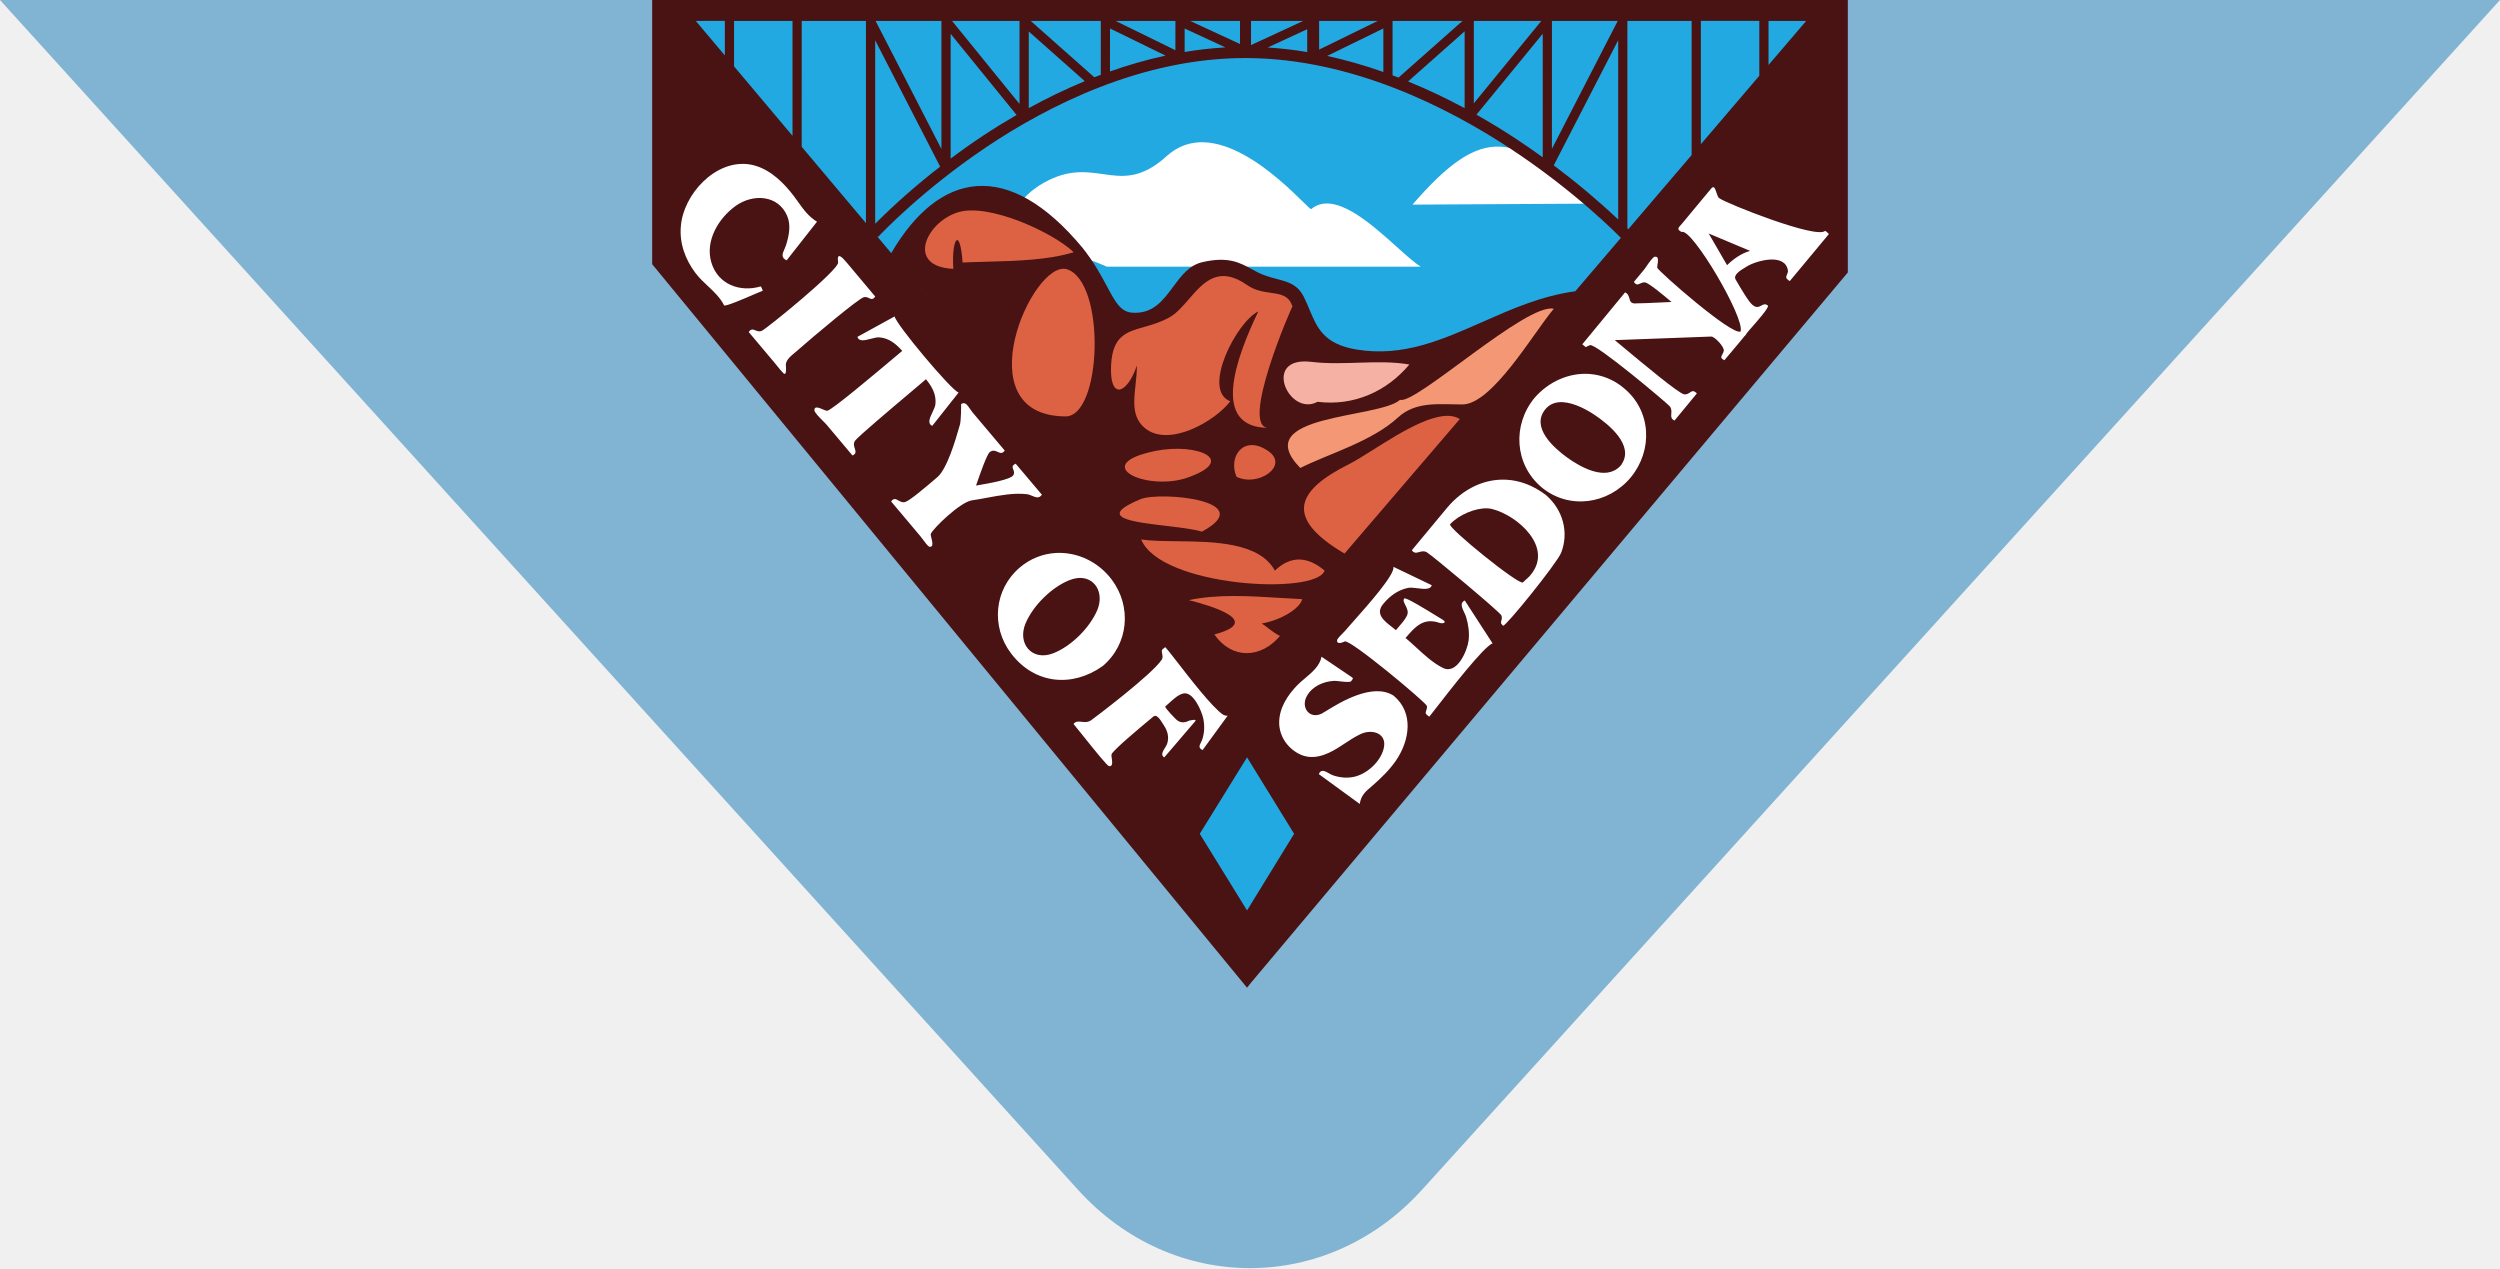
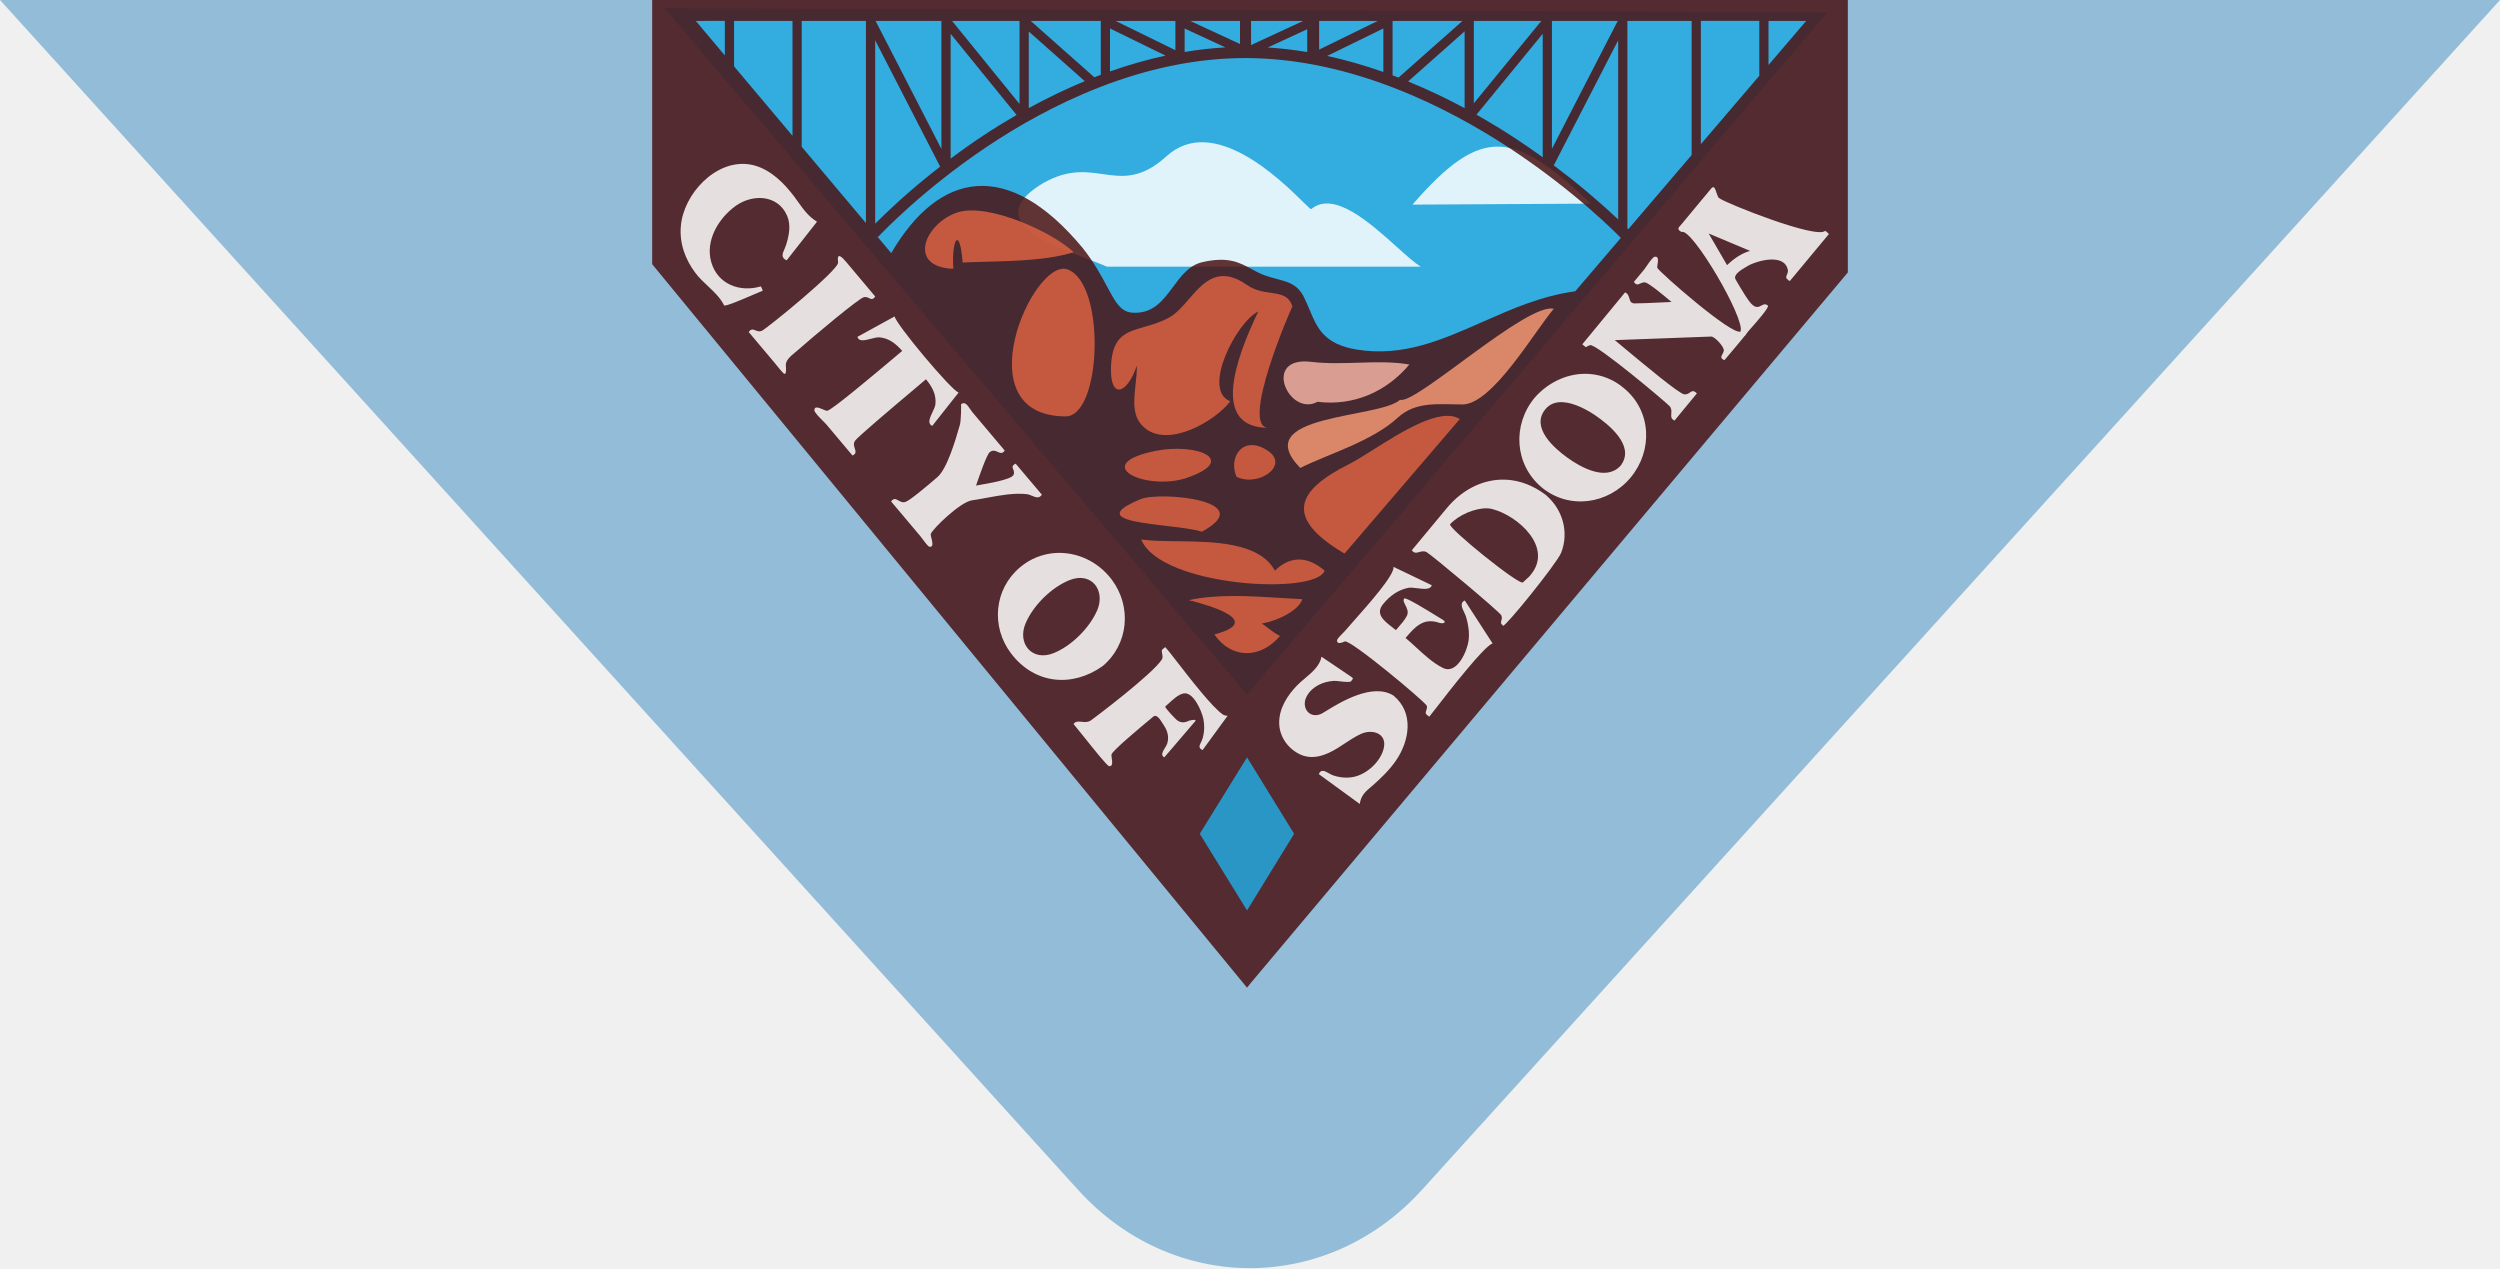
- <svg xmlns="http://www.w3.org/2000/svg" width="138" height="70" viewBox="0 0 138 70" fill="none">
+ <svg xmlns="http://www.w3.org/2000/svg" width="138" height="70" viewBox="0 0 138 70" fill="none" fill-opacity="0.85">
  <path d="M138 0H0L59.51 65.68C64.73 71.441 73.27 71.441 78.49 65.68L138 0Z" fill="#81B3D3" />
  <path d="M36.687 0.457L68.835 38.336L100.855 0.686L36.687 0.457Z" fill="#23A9E1" />
  <path fill-rule="evenodd" clip-rule="evenodd" d="M78.42 14.719H61.1C60.819 14.592 60.438 14.449 60.012 14.29C57.814 13.467 54.411 12.193 57.347 10.252C58.817 9.319 59.872 9.468 60.869 9.61C61.958 9.765 62.979 9.909 64.395 8.622C66.975 6.281 70.67 9.909 71.935 11.152C72.196 11.408 72.354 11.563 72.377 11.543C73.626 10.502 75.631 12.304 77.111 13.635C77.63 14.102 78.085 14.511 78.42 14.719ZM87.83 11.241L77.97 11.295C81.866 6.795 83.617 7.277 87.83 11.241Z" fill="white" />
  <path fill-rule="evenodd" clip-rule="evenodd" d="M36 0.001H69.055L102 0V15.04L69.056 54.245L68.836 54.52L36 14.583V0.001ZM40.011 1.153V3.06L38.407 1.154L40.011 1.153ZM97.622 1.154V3.588L99.702 1.154H97.622ZM48.467 13.081L48.377 12.998L49.196 13.971L49.196 13.972L68.834 37.302L49.196 13.971C51.851 9.429 55.653 8.749 59.743 13.664C60.397 14.482 60.794 15.225 61.112 15.821C61.563 16.665 61.856 17.214 62.498 17.26C63.637 17.341 64.197 16.586 64.754 15.834C65.196 15.238 65.636 14.643 66.363 14.473C67.784 14.139 68.439 14.498 69.082 14.85C69.286 14.962 69.488 15.073 69.714 15.161C69.996 15.271 70.26 15.341 70.504 15.406C71.131 15.572 71.629 15.704 71.977 16.401C72.093 16.633 72.19 16.865 72.285 17.092C72.705 18.097 73.08 18.995 74.879 19.294C77.427 19.718 79.582 18.766 81.823 17.775C83.43 17.064 85.082 16.334 86.956 16.077L89.471 13.132C89.366 13.022 87.004 10.592 83.339 8.182C79.91 5.927 74.611 3.233 68.833 3.205C63.042 3.173 57.817 5.858 54.45 8.117C50.907 10.494 48.635 12.903 48.476 13.072L48.467 13.081ZM97.114 1.153H93.887V7.96L97.114 4.183V1.153ZM89.832 12.61V1.154H93.378V8.558L89.878 12.656C89.863 12.64 89.848 12.625 89.832 12.61ZM89.324 12.115V2.221L85.767 9.129C87.008 10.056 88.196 11.053 89.324 12.115ZM85.159 1.863V8.682C84.696 8.348 84.209 8.009 83.694 7.67C83.03 7.232 82.294 6.778 81.5 6.33L85.159 1.863ZM80.847 5.97V1.73L77.727 4.496C78.792 4.932 79.834 5.424 80.847 5.97ZM81.355 1.154H85.082L81.355 5.704V1.154ZM89.3 1.154H85.667L85.666 8.214L89.3 1.154ZM76.87 1.154H80.73L77.2 4.282C77.135 4.257 77.068 4.233 77.002 4.209C76.957 4.192 76.913 4.176 76.869 4.16V1.154H76.87ZM76.361 3.974V1.571L73.261 3.087C74.312 3.318 75.347 3.614 76.361 3.974ZM72.158 1.613V2.873C71.436 2.752 70.709 2.668 69.979 2.621L72.158 1.613ZM67.64 2.616L65.392 1.574V2.869C66.128 2.746 66.878 2.659 67.64 2.616ZM61.272 1.571L64.337 3.069C63.277 3.298 62.254 3.597 61.271 3.944L61.272 1.571ZM61.578 1.154L64.882 2.771L64.883 1.154H61.578ZM68.448 2.429L65.694 1.154H68.448V2.429ZM71.938 1.154H69.057V2.488L71.938 1.154ZM72.816 1.154H76.056L72.816 2.738V1.154ZM56.895 1.155L60.405 4.265L60.764 4.13V1.155H56.895ZM56.787 1.738L59.88 4.479C58.823 4.919 57.79 5.416 56.787 5.968V1.738ZM56.115 6.346L52.475 1.866V8.756C53.638 7.88 54.854 7.075 56.115 6.346ZM48.31 2.224L51.896 9.198C50.635 10.172 49.438 11.224 48.31 12.349V2.224ZM48.332 1.154L51.966 8.224V1.154H48.332ZM56.278 5.739L52.552 1.154H56.278V5.739ZM40.52 3.664L43.747 7.497V1.154H40.52V3.664ZM44.255 1.154H47.8V12.314L44.254 8.102L44.255 1.154Z" fill="#491213" />
  <path d="M66.227 46.026L68.837 41.806L71.435 46.026L68.837 50.256L66.227 46.026Z" fill="#23A9E1" />
  <path fill-rule="evenodd" clip-rule="evenodd" d="M52.88 11.718C51.097 12.272 49.999 14.73 52.623 14.839H52.624C52.516 13.171 52.99 12.465 53.136 14.491C53.569 14.471 54.018 14.459 54.475 14.447C56.117 14.403 57.855 14.357 59.27 13.923C58.13 12.832 54.575 11.19 52.88 11.718ZM58.793 22.985C53.197 22.939 56.98 14.337 58.884 14.857C61.074 15.553 60.828 23.051 58.793 22.985ZM61.333 20.13C61.223 22.102 62.211 21.799 62.756 20.175V20.174C62.759 20.533 62.72 20.894 62.681 21.247C62.579 22.183 62.484 23.055 63.215 23.644C64.539 24.713 67.08 23.247 67.911 22.152C66.314 21.532 68.259 17.765 69.457 17.191C68.225 19.772 66.805 23.617 70.025 23.617C68.393 23.617 71.327 16.871 71.343 16.925C71.157 16.308 70.694 16.241 70.142 16.162C69.733 16.103 69.275 16.037 68.843 15.735C67.261 14.628 66.434 15.581 65.631 16.507C65.281 16.911 64.935 17.309 64.533 17.53C64.053 17.793 63.583 17.927 63.157 18.048C62.171 18.329 61.421 18.542 61.333 20.13ZM74.218 30.556C70.785 28.536 71.654 27.033 74.448 25.631C74.808 25.45 75.279 25.153 75.806 24.822C77.416 23.807 79.542 22.468 80.581 23.132L74.218 30.556ZM70.674 33.005L70.674 33.005C68.967 32.899 67.18 32.789 65.622 33.128C66.829 33.43 69.773 34.293 67.032 35.022C68.015 36.429 69.61 36.339 70.656 35.104C70.4 34.978 70.215 34.835 70.031 34.693L70.031 34.693C69.91 34.599 69.789 34.505 69.649 34.418C70.734 34.222 71.749 33.596 71.884 33.073C71.488 33.055 71.084 33.03 70.674 33.005ZM70.373 31.499C71.242 30.659 72.186 30.703 73.119 31.499H73.118C72.644 32.881 64.059 32.393 62.994 29.779C63.518 29.858 64.201 29.866 64.943 29.875C67.002 29.899 69.517 29.928 70.373 31.499ZM66.345 29.348C65.894 29.208 65.136 29.119 64.367 29.028C62.466 28.804 60.499 28.572 62.957 27.554C64.022 27.113 69.55 27.617 66.345 29.348ZM68.257 26.318C67.78 25.241 68.622 23.958 69.997 24.89C71.196 25.703 69.445 26.907 68.257 26.318ZM65.421 26.409C63.156 27.088 60.148 25.625 63.791 24.889C66.052 24.433 68.457 25.395 65.421 26.409Z" fill="#DC6243" />
  <path d="M71.774 25.832C68.866 22.845 76.116 23.12 77.284 22.069C78.134 22.353 84.274 16.692 85.769 17.044C84.695 18.304 82.381 22.326 80.722 22.326C79.447 22.326 78.157 22.136 77.17 23.044C75.726 24.374 73.333 25.05 71.774 25.832Z" fill="#F49774" />
  <path d="M72.727 22.18C71.135 23.036 69.629 19.644 72.378 19.974C74.204 20.194 76.054 19.82 77.798 20.121C76.547 21.608 74.742 22.427 72.727 22.18Z" fill="#F4B1A4" />
  <path fill-rule="evenodd" clip-rule="evenodd" d="M39.265 14.483C39.626 15.702 40.849 16.149 41.996 15.809C42.032 15.849 42.055 15.912 42.076 15.97L42.076 15.97C42.086 15.997 42.096 16.023 42.106 16.046C42.006 16.084 41.822 16.164 41.602 16.259L41.602 16.259L41.602 16.259L41.602 16.259L41.602 16.259C40.99 16.523 40.098 16.907 39.973 16.861C39.756 16.428 39.415 16.109 39.071 15.787C38.832 15.563 38.592 15.338 38.392 15.073C37.826 14.325 37.495 13.422 37.584 12.476C37.726 10.731 39.482 8.807 41.346 9.071C42.266 9.204 43.034 9.858 43.606 10.554C43.769 10.743 43.91 10.942 44.049 11.138C44.346 11.554 44.634 11.959 45.099 12.238C44.541 12.95 43.983 13.66 43.423 14.371C43.093 14.225 43.193 13.997 43.303 13.748C43.334 13.678 43.365 13.607 43.388 13.535C43.551 13.018 43.673 12.43 43.449 11.91C42.939 10.736 41.544 10.696 40.609 11.366C39.663 12.044 38.912 13.292 39.265 14.483ZM47.69 16.404C47.807 16.379 47.895 16.421 47.974 16.458C48.089 16.512 48.183 16.557 48.312 16.368L46.722 14.474C46.481 14.187 46.176 13.879 46.263 14.486C46.321 14.895 42.294 18.163 42.048 18.264C41.913 18.32 41.803 18.276 41.702 18.236C41.571 18.184 41.457 18.139 41.328 18.327C41.529 18.566 41.729 18.804 41.93 19.043L41.93 19.043L41.932 19.045L41.932 19.046L41.933 19.047L41.933 19.047L41.933 19.047L41.933 19.047L41.934 19.047L41.934 19.047L41.934 19.047L41.934 19.048L41.934 19.048L41.934 19.048L41.934 19.048L41.935 19.049L41.935 19.049L41.935 19.049C42.207 19.373 42.479 19.697 42.752 20.02C42.803 20.081 42.854 20.144 42.904 20.207C43.011 20.34 43.118 20.474 43.237 20.593C43.426 20.782 43.39 20.325 43.382 20.227L43.382 20.227L43.382 20.227C43.381 20.211 43.381 20.205 43.382 20.213C43.329 19.917 43.641 19.66 43.86 19.48L43.86 19.48C43.888 19.457 43.913 19.436 43.937 19.416C44.941 18.532 47.442 16.437 47.69 16.404ZM51.113 20.935C51.446 21.336 51.691 21.769 51.636 22.309C51.623 22.437 51.548 22.594 51.473 22.754C51.327 23.063 51.176 23.38 51.461 23.507L52.916 21.667C52.526 21.569 49.434 17.871 49.384 17.466L47.333 18.592C47.403 18.875 47.746 18.786 48.076 18.7C48.246 18.656 48.413 18.613 48.536 18.622C49.074 18.66 49.462 18.985 49.804 19.369C49.699 19.458 49.579 19.558 49.448 19.668L49.444 19.672L49.443 19.672L49.443 19.672L49.443 19.672C48.185 20.73 45.926 22.631 45.666 22.674C45.618 22.682 45.526 22.642 45.422 22.598C45.212 22.508 44.957 22.4 44.952 22.637C44.949 22.762 45.251 23.061 45.452 23.26L45.452 23.26L45.452 23.26C45.524 23.331 45.583 23.39 45.611 23.423L47.058 25.145C47.278 25.045 47.235 24.912 47.185 24.757C47.144 24.63 47.098 24.488 47.191 24.338C47.31 24.145 49.246 22.512 50.409 21.531L50.409 21.53L50.409 21.53L50.41 21.53C50.711 21.276 50.961 21.065 51.113 20.935ZM64.962 36.516L64.962 36.516L64.961 36.515C64.767 36.264 64.617 36.07 64.539 35.977L64.326 35.724C64.319 35.714 64.141 35.869 64.166 35.848C64.113 35.893 64.13 35.98 64.149 36.078C64.171 36.187 64.195 36.31 64.132 36.408C63.617 37.214 60.394 39.644 60.227 39.76C60.053 39.881 59.871 39.861 59.705 39.843C59.528 39.824 59.369 39.806 59.26 39.966C59.399 40.131 59.615 40.402 59.855 40.701L59.855 40.701C60.419 41.407 61.111 42.273 61.22 42.291C61.437 42.326 61.398 42.054 61.368 41.846C61.355 41.756 61.344 41.678 61.356 41.642C61.431 41.416 62.875 40.212 63.542 39.657L63.66 39.558C63.846 39.402 64.039 39.712 64.173 39.926L64.173 39.926C64.196 39.963 64.218 39.998 64.237 40.026C64.449 40.341 64.544 40.676 64.43 41.045C64.408 41.116 64.358 41.198 64.306 41.282C64.184 41.48 64.055 41.691 64.268 41.807C64.439 41.607 64.742 41.254 65.046 40.9L65.052 40.892L65.055 40.888L65.06 40.883C65.466 40.409 65.871 39.936 65.964 39.827C66.085 39.687 65.828 39.741 65.71 39.766L65.71 39.766L65.71 39.766C65.668 39.775 65.644 39.78 65.66 39.771C65.42 39.895 65.194 39.924 64.97 39.753C64.907 39.706 64.263 39.051 64.327 38.996C64.392 38.941 64.462 38.877 64.533 38.811C64.769 38.595 65.034 38.35 65.311 38.282C65.871 38.144 66.338 39.266 66.421 39.664C66.499 40.039 66.488 40.434 66.371 40.8C66.351 40.863 66.321 40.923 66.293 40.98C66.208 41.149 66.137 41.29 66.383 41.404L67.766 39.508C67.676 39.513 67.586 39.491 67.508 39.445C66.924 39.055 65.657 37.416 64.962 36.516ZM56.304 31.317C56.859 30.845 57.553 30.566 58.281 30.524C59.439 30.458 60.613 30.988 61.371 31.998C62.483 33.482 62.301 35.559 60.871 36.764C59.186 37.965 57.104 37.772 55.812 36.07C54.688 34.592 54.874 32.52 56.304 31.317ZM59.471 31.91C60.42 31.802 60.974 32.709 60.57 33.678C60.15 34.658 59.14 35.667 58.146 36.058C56.966 36.523 56.135 35.521 56.615 34.401C57.037 33.417 58.045 32.418 59.041 32.021C59.191 31.962 59.335 31.926 59.471 31.911V31.91ZM56.974 27.371C56.882 27.332 56.785 27.292 56.688 27.28V27.279C55.992 27.196 55.209 27.341 54.471 27.478H54.471L54.471 27.478C54.188 27.531 53.911 27.582 53.649 27.619C53.002 27.71 51.477 29.195 51.379 29.475C51.368 29.514 51.39 29.602 51.414 29.702C51.469 29.929 51.539 30.223 51.305 30.181C51.226 30.166 51.036 29.908 50.909 29.736L50.909 29.736L50.909 29.736C50.865 29.676 50.828 29.626 50.807 29.601L49.19 27.681C49.333 27.478 49.454 27.547 49.594 27.627C49.705 27.69 49.827 27.76 49.982 27.706C50.248 27.613 51.16 26.835 51.592 26.468L51.592 26.467L51.594 26.465C51.651 26.417 51.7 26.375 51.737 26.344C52.291 25.878 52.778 24.171 52.937 23.613C52.962 23.524 52.979 23.464 52.987 23.443C53.048 23.273 53.069 22.298 53.045 22.318C53.256 22.144 53.4 22.358 53.546 22.573C53.59 22.639 53.635 22.704 53.681 22.759L55.461 24.871C55.329 25.061 55.207 25.005 55.072 24.944C54.943 24.885 54.802 24.821 54.629 24.963C54.47 25.094 54.089 26.192 53.916 26.69L53.877 26.803C53.915 26.796 53.964 26.788 54.02 26.778L54.02 26.778C54.553 26.688 55.796 26.476 55.939 26.225C56.006 26.107 55.967 26.005 55.932 25.915C55.885 25.795 55.846 25.694 56.065 25.595L57.512 27.307C57.36 27.532 57.175 27.454 56.974 27.371ZM80.927 34.049C81.051 34.47 81.121 34.914 81.067 35.354C80.997 35.92 80.431 37.252 79.656 36.873C79.122 36.611 78.634 36.163 78.168 35.734C77.971 35.553 77.778 35.375 77.586 35.216C78.106 34.608 78.564 34.081 79.439 34.376C79.679 34.456 79.885 34.352 79.633 34.206C79.583 34.177 79.479 34.113 79.343 34.029C78.762 33.671 77.593 32.95 77.516 33.037C77.436 33.129 77.5 33.254 77.574 33.4C77.664 33.575 77.768 33.78 77.659 33.994C77.544 34.219 77.369 34.42 77.199 34.615C77.15 34.672 77.101 34.728 77.054 34.784C76.986 34.726 76.911 34.668 76.834 34.609L76.834 34.609L76.834 34.609C76.387 34.262 75.888 33.876 76.369 33.32C76.721 32.892 77.18 32.56 77.73 32.45C77.859 32.424 78.046 32.447 78.237 32.471C78.591 32.515 78.963 32.562 79.032 32.304C78.609 32.1 78.186 31.897 77.763 31.694C77.481 31.559 77.199 31.424 76.917 31.288C77.009 31.706 75.552 33.347 74.711 34.294C74.505 34.526 74.336 34.716 74.236 34.836C74.217 34.859 74.178 34.897 74.132 34.943C74.001 35.072 73.808 35.263 73.805 35.353C73.8 35.605 74.135 35.451 74.216 35.414L74.216 35.414C74.224 35.41 74.23 35.408 74.232 35.407C74.547 35.291 78.656 38.724 78.758 38.959C78.789 39.045 78.758 39.133 78.731 39.213C78.7 39.302 78.673 39.38 78.738 39.434C78.738 39.434 78.738 39.434 78.738 39.434L78.741 39.437C78.762 39.456 78.888 39.572 78.903 39.554C78.945 39.503 79.056 39.36 79.213 39.157L79.213 39.157L79.214 39.157C79.996 38.147 81.932 35.648 82.392 35.518C81.875 34.73 81.363 33.94 80.855 33.146C80.568 33.272 80.704 33.554 80.825 33.809C80.866 33.895 80.906 33.977 80.927 34.049ZM73.211 39.241C73.932 38.795 75.773 37.656 76.927 38.401C78.059 39.343 77.812 40.881 77.059 41.981C76.698 42.506 76.242 42.945 75.765 43.364L75.734 43.39C75.384 43.684 75.125 43.9 75.059 44.379L72.799 42.732C72.912 42.437 73.137 42.563 73.36 42.688C73.442 42.734 73.523 42.78 73.598 42.804C73.989 42.933 74.414 42.969 74.814 42.863C75.498 42.681 76.191 42.04 76.374 41.344C76.602 40.479 75.753 40.217 75.107 40.52C74.796 40.666 74.499 40.861 74.207 41.054C74.09 41.131 73.974 41.207 73.858 41.28C73.205 41.687 72.437 41.995 71.7 41.611C71.052 41.275 70.611 40.621 70.611 39.885C70.611 39.088 71.064 38.39 71.598 37.835C71.722 37.706 71.872 37.58 72.027 37.45C72.43 37.11 72.863 36.745 72.946 36.25C73.501 36.626 74.056 37.001 74.613 37.376C74.705 37.439 74.689 37.46 74.638 37.526L74.638 37.526C74.623 37.546 74.605 37.569 74.585 37.6C74.538 37.674 74.215 37.638 73.951 37.608L73.951 37.608C73.817 37.593 73.699 37.58 73.639 37.583C73.043 37.619 72.443 37.88 72.139 38.42C71.789 39.042 72.276 39.714 72.951 39.395C73 39.371 73.09 39.316 73.211 39.241ZM94.544 10.336C94.509 10.352 94.479 10.377 94.456 10.408L93.666 11.358L92.852 12.34C92.824 12.374 92.796 12.405 92.769 12.434L92.769 12.434C92.638 12.577 92.557 12.665 92.827 12.807C93.37 12.535 96.345 17.575 96.079 18.299C95.609 18.543 91.589 15.016 91.481 14.783C91.472 14.756 91.482 14.691 91.494 14.613C91.525 14.416 91.57 14.135 91.345 14.17C91.235 14.187 91.022 14.499 90.881 14.706L90.881 14.706L90.881 14.706L90.881 14.706C90.832 14.778 90.791 14.838 90.767 14.867L90.19 15.562C90.321 15.753 90.416 15.708 90.535 15.652C90.613 15.615 90.7 15.574 90.813 15.59C91.041 15.636 91.857 16.323 92.19 16.604L92.191 16.604L92.191 16.604L92.191 16.604L92.269 16.67C92.112 16.676 91.867 16.687 91.603 16.699C91.074 16.724 90.472 16.752 90.364 16.744C90.028 16.786 89.987 16.638 89.941 16.472C89.906 16.348 89.868 16.213 89.704 16.139L88.226 17.934L87.366 18.977C87.362 18.982 87.358 18.986 87.355 18.989C87.348 18.998 87.344 19.003 87.344 19.006C87.345 19.01 87.349 19.013 87.359 19.02C87.368 19.026 87.38 19.035 87.397 19.049C87.427 19.074 87.45 19.094 87.468 19.109C87.508 19.144 87.524 19.158 87.541 19.158C87.552 19.158 87.564 19.151 87.583 19.139C87.614 19.12 87.665 19.089 87.767 19.053C88.095 18.938 92.023 22.253 92.165 22.422C92.277 22.555 92.266 22.699 92.256 22.83C92.244 22.987 92.233 23.128 92.433 23.215L93.601 21.797C93.614 21.782 93.625 21.77 93.634 21.76C93.669 21.724 93.675 21.717 93.614 21.667C93.461 21.541 93.383 21.596 93.286 21.665C93.207 21.72 93.117 21.784 92.964 21.767C92.665 21.718 90.746 20.118 89.605 19.165L89.603 19.164L89.599 19.16L89.597 19.159L89.591 19.154C89.419 19.01 89.264 18.881 89.136 18.775L94.458 18.578C94.653 18.571 95.198 19.159 95.153 19.368C95.137 19.443 95.103 19.506 95.072 19.561C95.003 19.687 94.954 19.776 95.187 19.883C95.31 19.735 95.437 19.587 95.563 19.438L95.563 19.438L95.563 19.438L95.563 19.438L95.563 19.438L95.563 19.438C95.755 19.212 95.948 18.986 96.132 18.758L96.28 18.574C96.338 18.528 96.384 18.469 96.415 18.402L96.525 18.265C96.552 18.235 96.584 18.198 96.62 18.157L96.623 18.154L96.623 18.154C96.967 17.765 97.683 16.953 97.587 16.869C97.447 16.748 97.341 16.805 97.227 16.867C97.096 16.938 96.955 17.014 96.743 16.834C96.537 16.687 96.05 15.848 95.857 15.515L95.808 15.432C95.655 15.171 96.089 14.912 96.348 14.757C96.379 14.738 96.408 14.72 96.433 14.705C96.937 14.392 98.54 13.938 98.693 14.932C98.704 15.004 98.672 15.08 98.643 15.152C98.604 15.246 98.569 15.332 98.638 15.389C98.643 15.393 98.651 15.402 98.661 15.412C98.704 15.456 98.779 15.535 98.814 15.494L100.956 12.918C100.936 12.901 100.915 12.88 100.893 12.858C100.847 12.812 100.797 12.762 100.746 12.742C100.272 13.215 95.28 11.222 94.916 10.947C94.84 10.917 94.793 10.772 94.747 10.631C94.694 10.464 94.641 10.303 94.544 10.336ZM96.606 13.849C95.845 13.527 95.083 13.207 94.319 12.889L95.335 14.637C95.524 14.45 95.732 14.284 95.956 14.142H95.958C96.159 14.015 96.376 13.913 96.606 13.849ZM87.731 20.642C86.624 20.566 85.501 21.052 84.708 21.959C83.473 23.459 83.596 25.637 85.101 26.904C86.619 28.154 88.781 27.836 90.017 26.354C91.249 24.858 91.164 22.674 89.632 21.42C89.097 20.965 88.432 20.693 87.732 20.642H87.731ZM88.024 22.904C87.592 22.615 86.904 22.239 86.282 22.201C85.909 22.178 85.559 22.278 85.302 22.592C84.487 23.588 85.764 24.718 86.509 25.256C87.253 25.793 88.633 26.57 89.433 25.73C89.439 25.724 89.445 25.718 89.451 25.712C89.584 25.545 89.549 25.584 89.501 25.642C90.238 24.591 88.804 23.425 88.024 22.904ZM83.155 26.481C81.941 26.414 80.752 26.977 79.856 28.057C79.332 28.686 78.81 29.316 78.288 29.946L77.934 30.373C78.058 30.553 78.192 30.515 78.343 30.473C78.47 30.437 78.609 30.398 78.761 30.486C79.044 30.649 82.814 33.798 82.876 33.971C82.922 34.101 82.897 34.186 82.874 34.257C82.846 34.349 82.825 34.42 82.97 34.539C83.081 34.632 85.914 31.134 86.173 30.519C86.621 29.38 86.264 28.132 85.353 27.344C85.426 27.404 85.53 27.489 85.311 27.307C84.621 26.789 83.884 26.52 83.155 26.48V26.481ZM82.368 28.098C82.286 28.077 82.197 28.064 82.102 28.061V28.06C81.441 28.035 80.52 28.418 80.045 28.939C79.886 29.114 83.867 32.338 84.065 32.148C84.248 31.973 84.322 31.909 84.362 31.874C84.411 31.832 84.412 31.831 84.497 31.726C85.752 30.213 83.79 28.461 82.368 28.098Z" fill="white" />
</svg>
